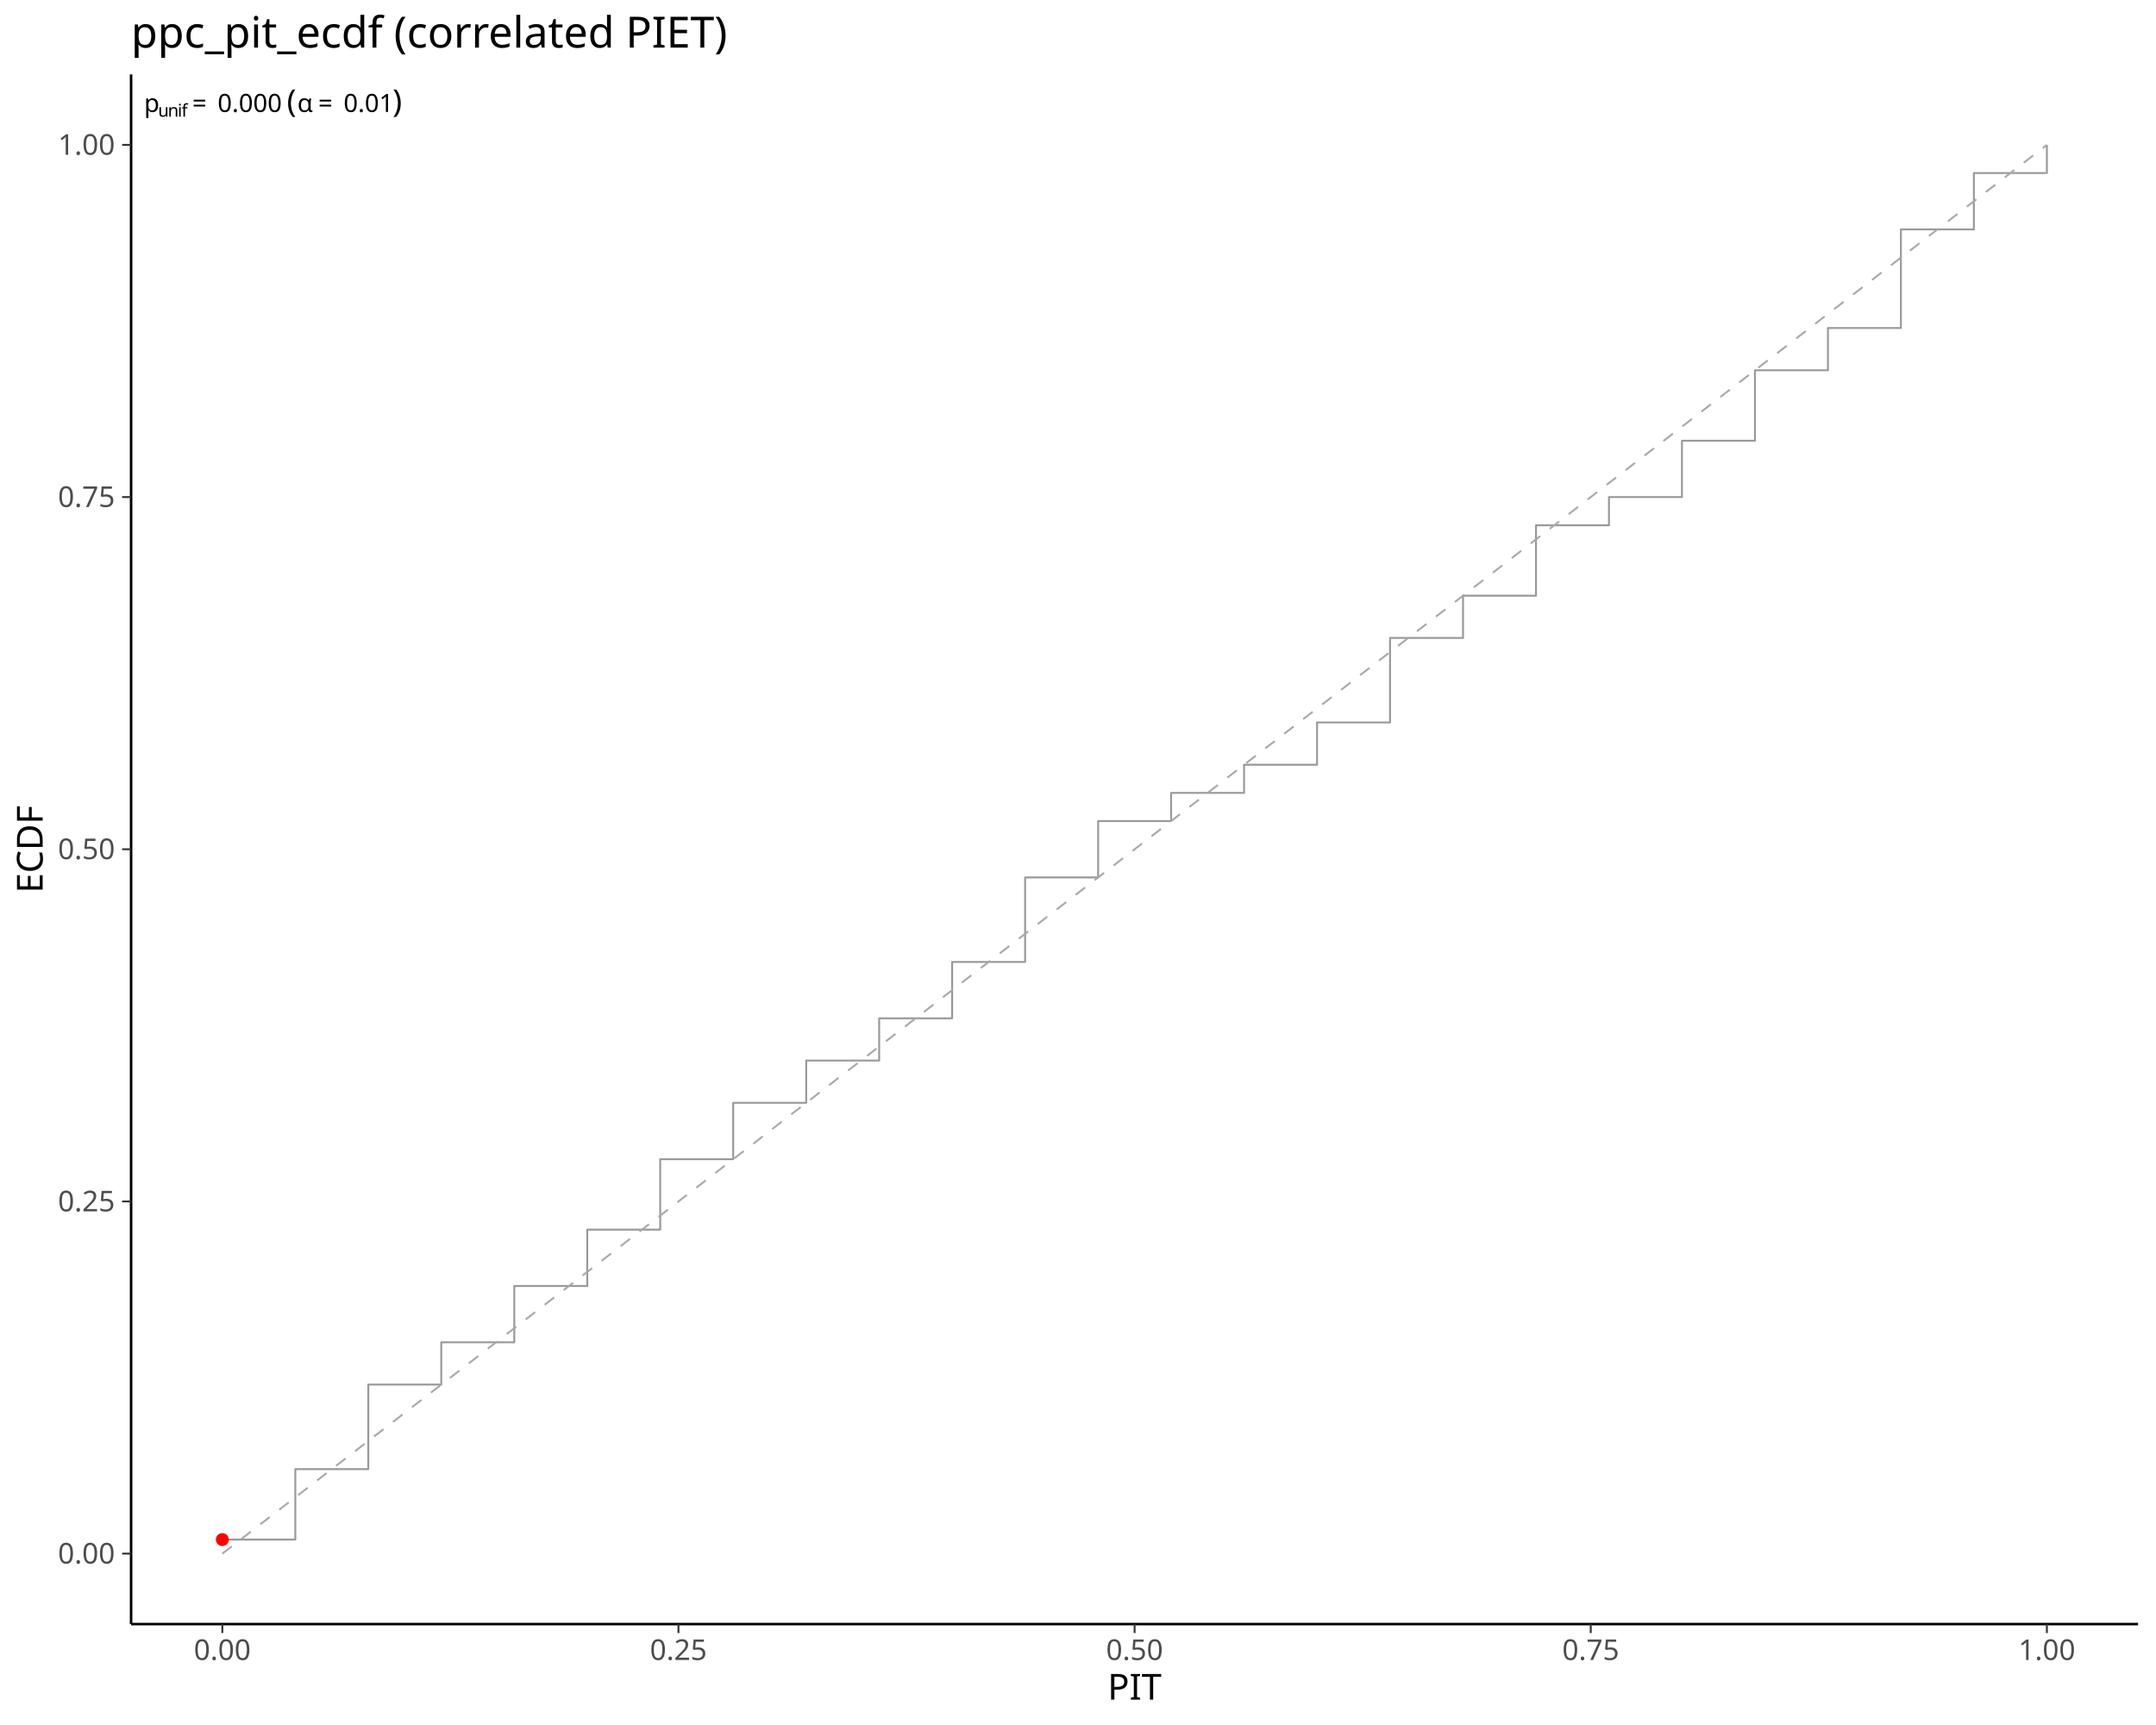
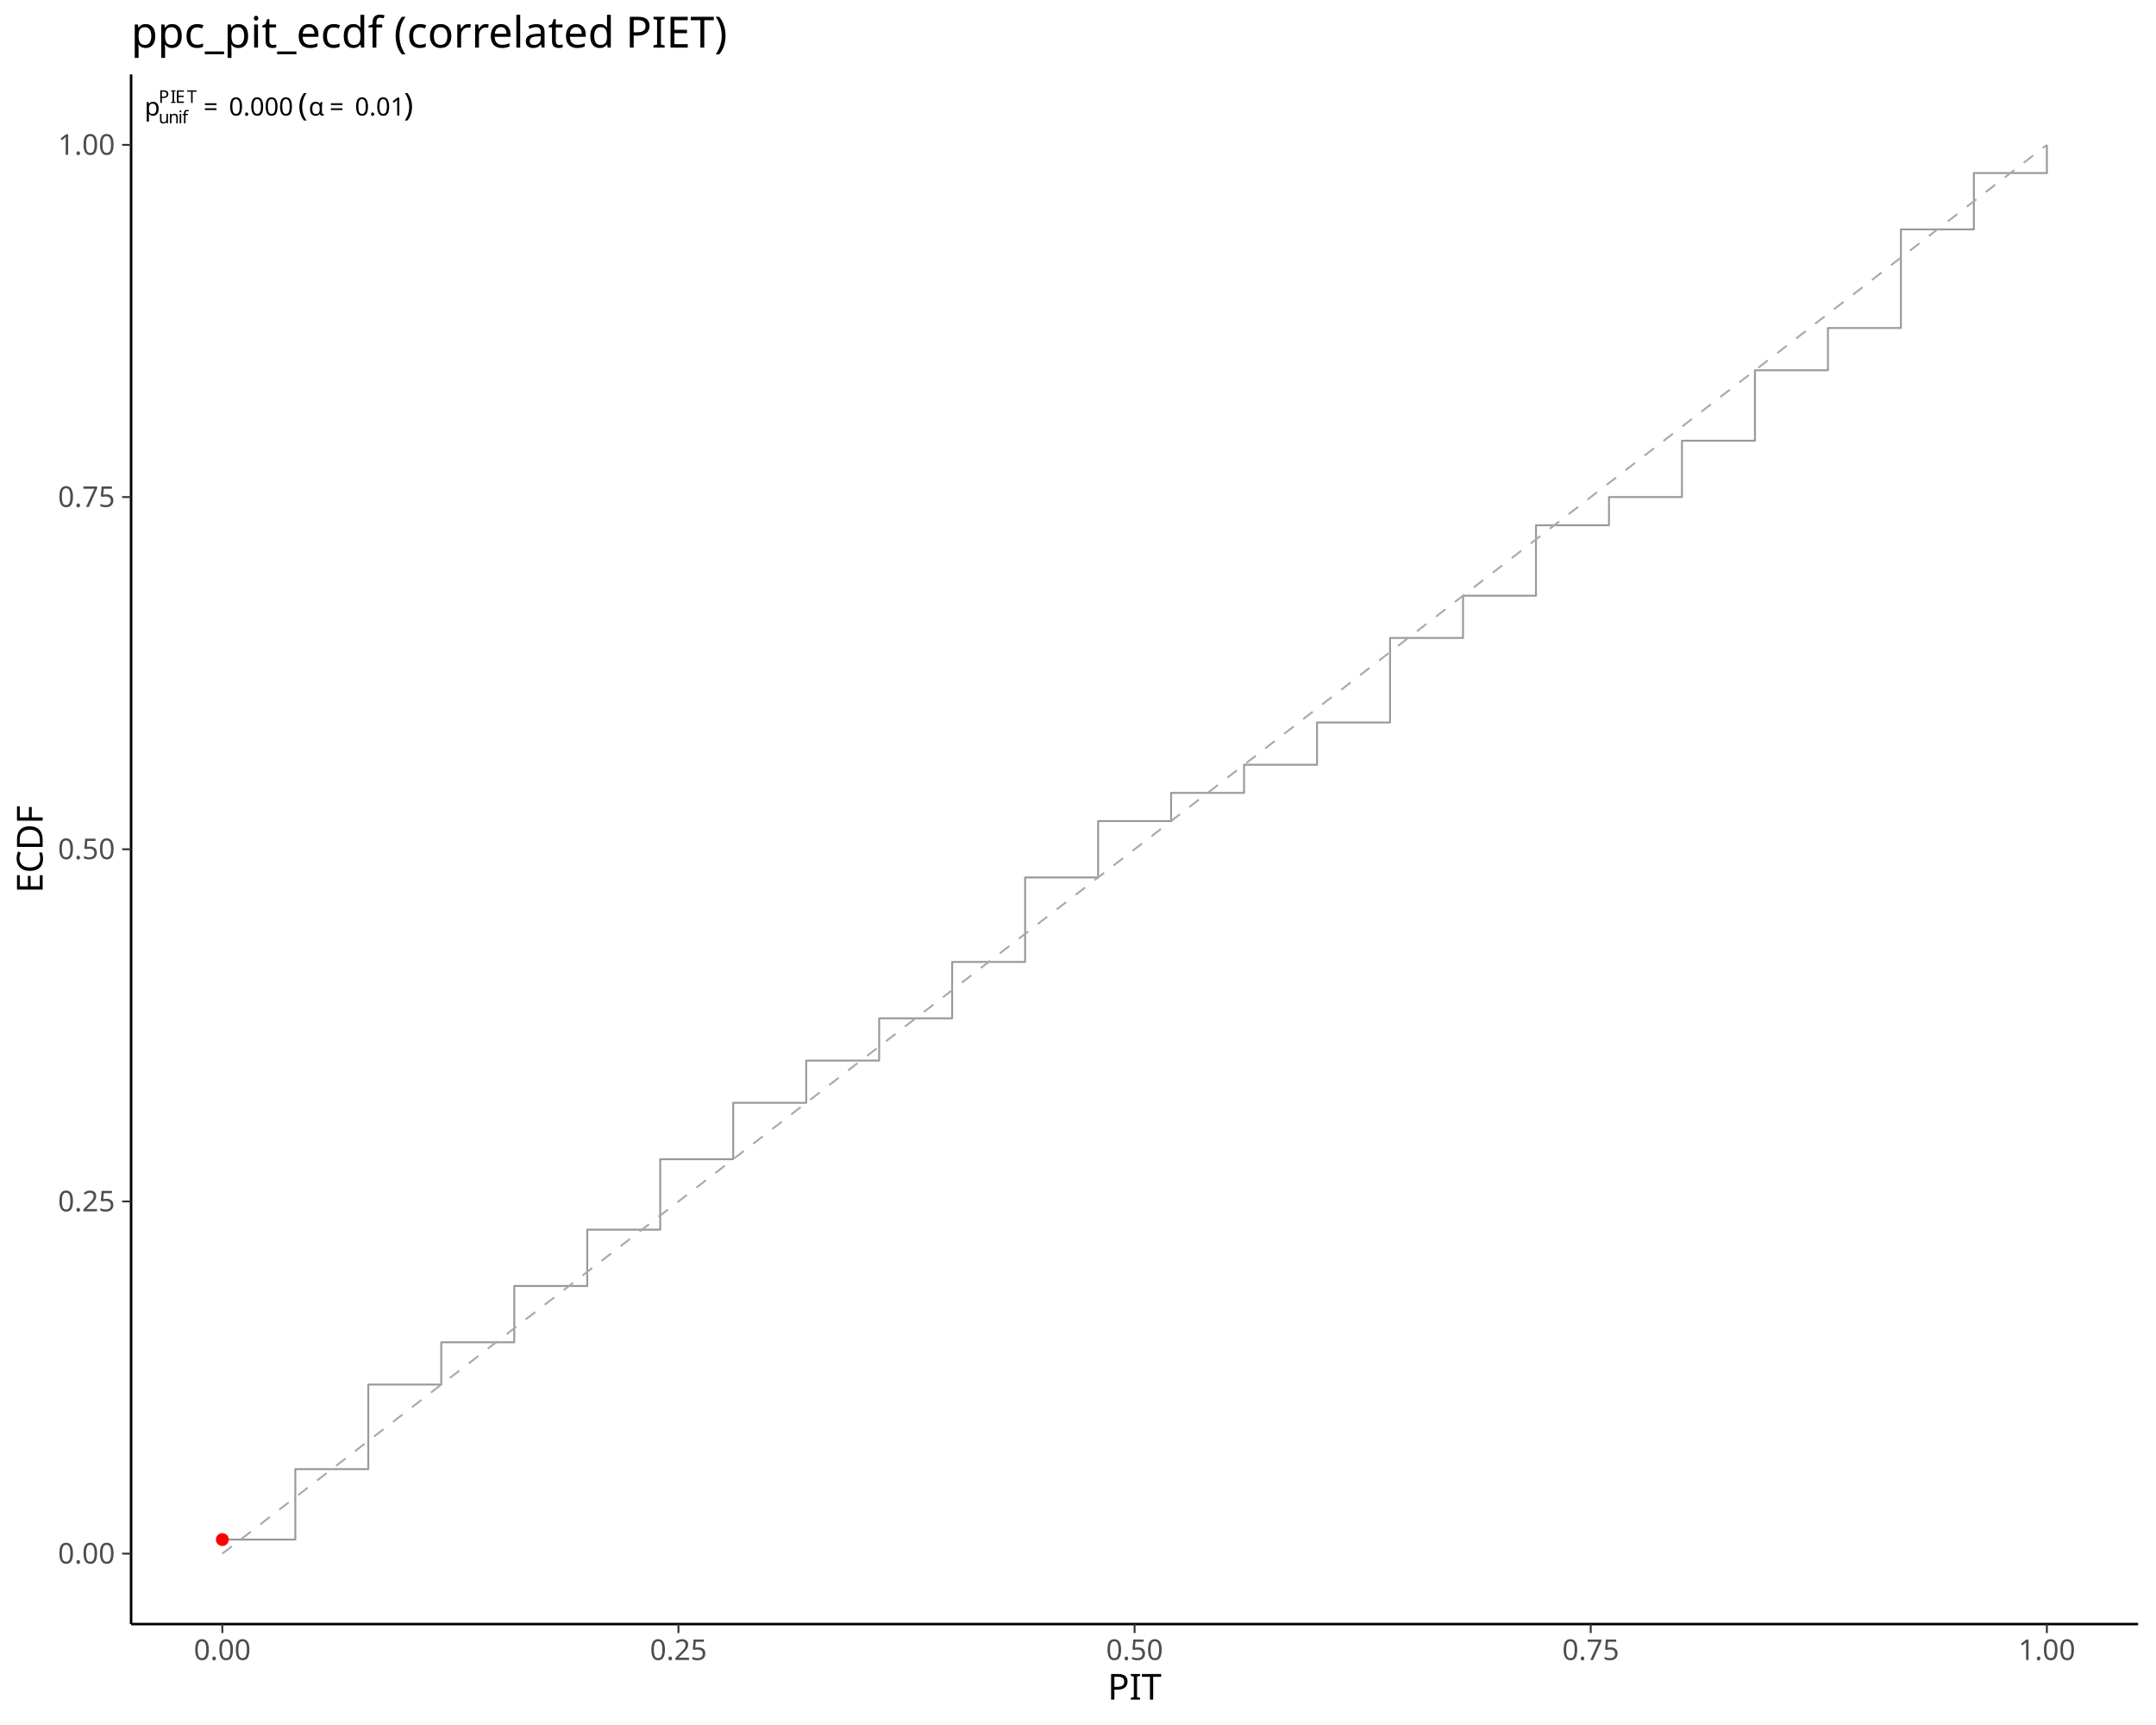
<svg xmlns="http://www.w3.org/2000/svg" class="svglite" data-engine-version="2.0" width="720.00pt" height="576.00pt" viewBox="0 0 720.00 576.00">
  <defs>
    <style type="text/css">
    .svglite line, .svglite polyline, .svglite polygon, .svglite path, .svglite rect, .svglite circle {
      fill: none;
      stroke: #000000;
      stroke-linecap: round;
      stroke-linejoin: round;
      stroke-miterlimit: 10.00;
    }
  </style>
  </defs>
  <rect width="100%" height="100%" style="stroke: none; fill: #FFFFFF;" />
  <defs>
    <clipPath id="cpMC4wMHw3MjAuMDB8MC4wMHw1NzYuMDA=">
      <rect x="0.00" y="0.00" width="720.00" height="576.00" />
    </clipPath>
  </defs>
  <g clip-path="url(#cpMC4wMHw3MjAuMDB8MC4wMHw1NzYuMDA=)">
</g>
  <defs>
    <clipPath id="cpNDMuNzh8NzE0LjAyfDI0Ljg1fDU0Mi4zMA==">
      <rect x="43.78" y="24.85" width="670.24" height="517.45" />
    </clipPath>
  </defs>
  <g clip-path="url(#cpNDMuNzh8NzE0LjAyfDI0Ljg1fDU0Mi4zMA==)">
    <polyline points="74.25,514.08 98.62,514.08 98.62,490.56 122.99,490.56 122.99,462.33 147.36,462.33 147.36,448.22 171.74,448.22 171.74,429.41 196.11,429.41 196.11,410.59 220.48,410.59 220.48,387.07 244.85,387.07 244.85,368.25 269.23,368.25 269.23,354.14 293.60,354.14 293.60,340.03 317.97,340.03 317.97,321.21 342.34,321.21 342.34,292.99 366.72,292.99 366.72,274.17 391.09,274.17 391.09,264.76 415.46,264.76 415.46,255.36 439.83,255.36 439.83,241.24 464.21,241.24 464.21,213.02 488.58,213.02 488.58,198.91 512.95,198.91 512.95,175.39 537.32,175.39 537.32,165.98 561.69,165.98 561.69,147.16 586.07,147.16 586.07,123.64 610.44,123.64 610.44,109.53 634.81,109.53 634.81,76.60 659.18,76.60 659.18,57.78 683.56,57.78 683.56,48.38 " style="stroke-width: 0.64; stroke: #999999; stroke-linecap: butt;" />
    <line x1="74.25" y1="518.78" x2="683.56" y2="48.38" style="stroke-width: 0.64; stroke: #A9A9A9; stroke-dasharray: 4.00,4.00; stroke-linecap: butt;" />
    <circle cx="74.25" cy="514.08" r="1.77" style="stroke-width: 0.77; stroke: #FF0000; fill: #FF0000;" />
-     <text x="48.10" y="37.39" style="font-size: 8.40px; font-family: sans;" textLength="4.67px" lengthAdjust="spacingAndGlyphs">p</text>
-     <text x="52.78" y="38.95" style="font-size: 5.88px; font-family: sans;" textLength="3.27px" lengthAdjust="spacingAndGlyphs">u</text>
-     <text x="56.05" y="38.95" style="font-size: 5.88px; font-family: sans;" textLength="3.27px" lengthAdjust="spacingAndGlyphs">n</text>
-     <text x="59.32" y="38.95" style="font-size: 5.88px; font-family: sans;" textLength="1.31px" lengthAdjust="spacingAndGlyphs">i</text>
-     <text x="60.62" y="38.95" style="font-size: 5.88px; font-family: sans;" textLength="1.63px" lengthAdjust="spacingAndGlyphs">f</text>
-     <text x="64.20" y="37.39" style="font-size: 8.40px; font-family: sans;" textLength="6.52px" lengthAdjust="spacingAndGlyphs">=</text>
-     <text x="72.67" y="37.39" style="font-size: 8.40px; font-family: sans;" textLength="21.02px" lengthAdjust="spacingAndGlyphs">0.000</text>
-     <text x="93.69" y="37.39" style="font-size: 8.40px; font-family: sans;" textLength="2.10px" lengthAdjust="spacingAndGlyphs"> </text>
-     <text x="95.79" y="37.39" style="font-size: 10.50px; font-family: sans;" textLength="3.50px" lengthAdjust="spacingAndGlyphs">(</text>
-     <text x="99.29" y="37.39" style="font-size: 8.40px; font-family: sans;" textLength="5.04px" lengthAdjust="spacingAndGlyphs">α</text>
-     <text x="106.27" y="37.39" style="font-size: 8.40px; font-family: sans;" textLength="6.52px" lengthAdjust="spacingAndGlyphs">=</text>
-     <text x="114.74" y="37.39" style="font-size: 8.40px; font-family: sans;" textLength="16.35px" lengthAdjust="spacingAndGlyphs">0.01</text>
-     <text x="131.09" y="37.39" style="font-size: 10.50px; font-family: sans;" textLength="3.49px" lengthAdjust="spacingAndGlyphs">)</text>
+     <text x="48.28" y="38.58" style="font-size: 8.40px; font-family: sans;" textLength="4.67px" lengthAdjust="spacingAndGlyphs">p</text>
+     <text x="52.96" y="41.18" style="font-size: 5.88px; font-family: sans;" textLength="3.27px" lengthAdjust="spacingAndGlyphs">u</text>
+     <text x="56.23" y="41.18" style="font-size: 5.88px; font-family: sans;" textLength="3.27px" lengthAdjust="spacingAndGlyphs">n</text>
+     <text x="59.50" y="41.18" style="font-size: 5.88px; font-family: sans;" textLength="1.31px" lengthAdjust="spacingAndGlyphs">i</text>
+     <text x="60.80" y="41.18" style="font-size: 5.88px; font-family: sans;" textLength="1.63px" lengthAdjust="spacingAndGlyphs">f</text>
+     <text x="52.96" y="34.36" style="font-size: 5.88px; font-family: sans;" textLength="3.92px" lengthAdjust="spacingAndGlyphs">P</text>
+     <text x="56.88" y="34.36" style="font-size: 5.88px; font-family: sans;" textLength="1.63px" lengthAdjust="spacingAndGlyphs">I</text>
+     <text x="58.51" y="34.36" style="font-size: 5.88px; font-family: sans;" textLength="3.92px" lengthAdjust="spacingAndGlyphs">E</text>
+     <text x="62.44" y="34.36" style="font-size: 5.88px; font-family: sans;" textLength="3.59px" lengthAdjust="spacingAndGlyphs">T</text>
+     <text x="67.97" y="38.58" style="font-size: 8.40px; font-family: sans;" textLength="6.52px" lengthAdjust="spacingAndGlyphs">=</text>
+     <text x="76.44" y="38.58" style="font-size: 8.40px; font-family: sans;" textLength="21.02px" lengthAdjust="spacingAndGlyphs">0.000</text>
+     <text x="97.46" y="38.58" style="font-size: 8.40px; font-family: sans;" textLength="2.10px" lengthAdjust="spacingAndGlyphs"> </text>
+     <text x="99.56" y="38.58" style="font-size: 10.50px; font-family: sans;" textLength="3.50px" lengthAdjust="spacingAndGlyphs">(</text>
+     <text x="103.06" y="38.58" style="font-size: 8.40px; font-family: sans;" textLength="5.04px" lengthAdjust="spacingAndGlyphs">α</text>
+     <text x="110.04" y="38.58" style="font-size: 8.40px; font-family: sans;" textLength="6.52px" lengthAdjust="spacingAndGlyphs">=</text>
+     <text x="118.51" y="38.58" style="font-size: 8.40px; font-family: sans;" textLength="16.35px" lengthAdjust="spacingAndGlyphs">0.01</text>
+     <text x="134.86" y="38.58" style="font-size: 10.50px; font-family: sans;" textLength="3.49px" lengthAdjust="spacingAndGlyphs">)</text>
  </g>
  <g clip-path="url(#cpMC4wMHw3MjAuMDB8MC4wMHw1NzYuMDA=)">
    <polyline points="43.78,542.30 43.78,24.85 " style="stroke-width: 0.85; stroke-linecap: butt;" />
    <text x="38.40" y="522.09" text-anchor="end" style="font-size: 9.60px; fill: #4D4D4D; font-family: sans;" textLength="18.69px" lengthAdjust="spacingAndGlyphs">0.00</text>
    <text x="38.40" y="404.49" text-anchor="end" style="font-size: 9.60px; fill: #4D4D4D; font-family: sans;" textLength="18.69px" lengthAdjust="spacingAndGlyphs">0.25</text>
    <text x="38.40" y="286.88" text-anchor="end" style="font-size: 9.60px; fill: #4D4D4D; font-family: sans;" textLength="18.69px" lengthAdjust="spacingAndGlyphs">0.50</text>
    <text x="38.40" y="169.28" text-anchor="end" style="font-size: 9.60px; fill: #4D4D4D; font-family: sans;" textLength="18.69px" lengthAdjust="spacingAndGlyphs">0.75</text>
    <text x="38.40" y="51.68" text-anchor="end" style="font-size: 9.60px; fill: #4D4D4D; font-family: sans;" textLength="18.69px" lengthAdjust="spacingAndGlyphs">1.00</text>
    <polyline points="40.79,518.78 43.78,518.78 " style="stroke-width: 0.64; stroke: #333333; stroke-linecap: butt;" />
    <polyline points="40.79,401.18 43.78,401.18 " style="stroke-width: 0.64; stroke: #333333; stroke-linecap: butt;" />
    <polyline points="40.79,283.58 43.78,283.58 " style="stroke-width: 0.64; stroke: #333333; stroke-linecap: butt;" />
    <polyline points="40.79,165.98 43.78,165.98 " style="stroke-width: 0.64; stroke: #333333; stroke-linecap: butt;" />
    <polyline points="40.79,48.38 43.78,48.38 " style="stroke-width: 0.64; stroke: #333333; stroke-linecap: butt;" />
    <polyline points="43.78,542.30 714.02,542.30 " style="stroke-width: 0.85; stroke-linecap: butt;" />
    <polyline points="74.25,545.29 74.25,542.30 " style="stroke-width: 0.64; stroke: #333333; stroke-linecap: butt;" />
    <polyline points="226.57,545.29 226.57,542.30 " style="stroke-width: 0.64; stroke: #333333; stroke-linecap: butt;" />
    <polyline points="378.90,545.29 378.90,542.30 " style="stroke-width: 0.64; stroke: #333333; stroke-linecap: butt;" />
    <polyline points="531.23,545.29 531.23,542.30 " style="stroke-width: 0.64; stroke: #333333; stroke-linecap: butt;" />
    <polyline points="683.56,545.29 683.56,542.30 " style="stroke-width: 0.64; stroke: #333333; stroke-linecap: butt;" />
    <text x="74.25" y="554.29" text-anchor="middle" style="font-size: 9.60px; fill: #4D4D4D; font-family: sans;" textLength="18.69px" lengthAdjust="spacingAndGlyphs">0.00</text>
    <text x="226.57" y="554.29" text-anchor="middle" style="font-size: 9.60px; fill: #4D4D4D; font-family: sans;" textLength="18.69px" lengthAdjust="spacingAndGlyphs">0.25</text>
    <text x="378.90" y="554.29" text-anchor="middle" style="font-size: 9.60px; fill: #4D4D4D; font-family: sans;" textLength="18.69px" lengthAdjust="spacingAndGlyphs">0.50</text>
    <text x="531.23" y="554.29" text-anchor="middle" style="font-size: 9.60px; fill: #4D4D4D; font-family: sans;" textLength="18.69px" lengthAdjust="spacingAndGlyphs">0.75</text>
    <text x="683.56" y="554.29" text-anchor="middle" style="font-size: 9.60px; fill: #4D4D4D; font-family: sans;" textLength="18.69px" lengthAdjust="spacingAndGlyphs">1.00</text>
    <text x="378.90" y="567.53" text-anchor="middle" style="font-size: 12.00px; font-family: sans;" textLength="18.67px" lengthAdjust="spacingAndGlyphs">PIT</text>
    <text transform="translate(14.24,283.58) rotate(-90)" text-anchor="middle" style="font-size: 12.00px; font-family: sans;" textLength="32.67px" lengthAdjust="spacingAndGlyphs">ECDF</text>
    <text x="43.78" y="15.89" style="font-size: 14.40px; font-family: sans;" textLength="195.32px" lengthAdjust="spacingAndGlyphs">ppc_pit_ecdf (correlated PIET)</text>
  </g>
</svg>
